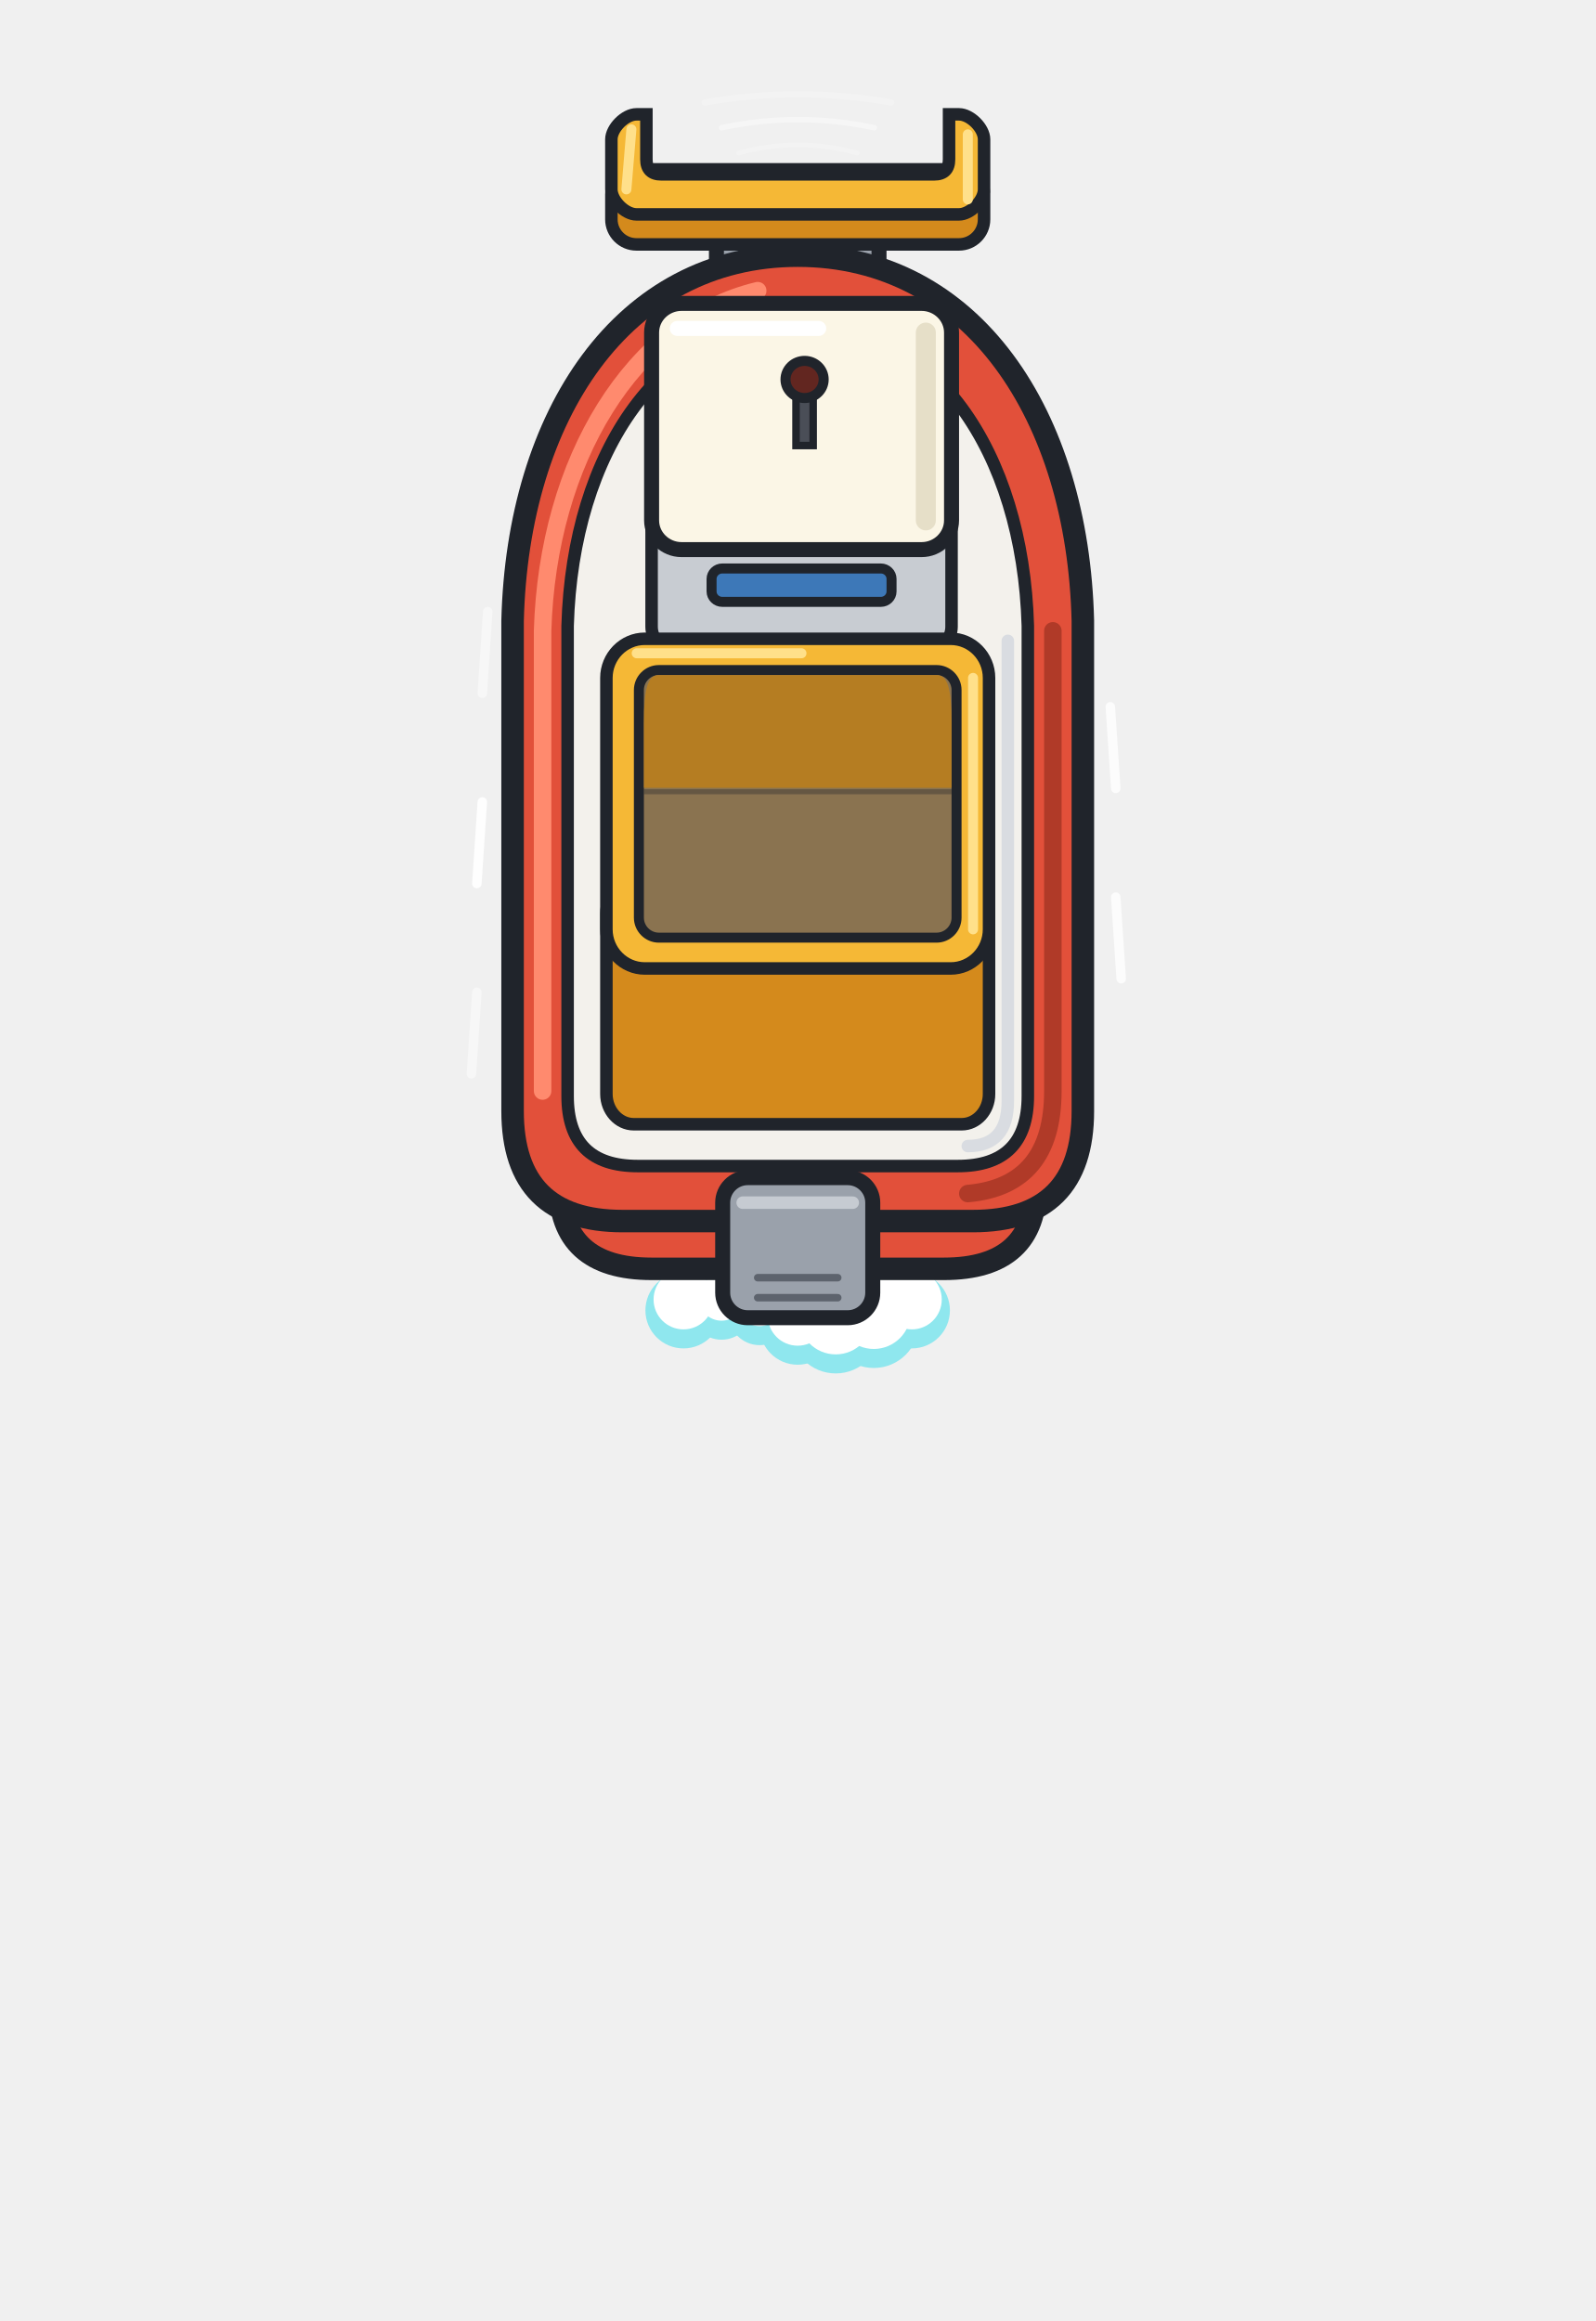
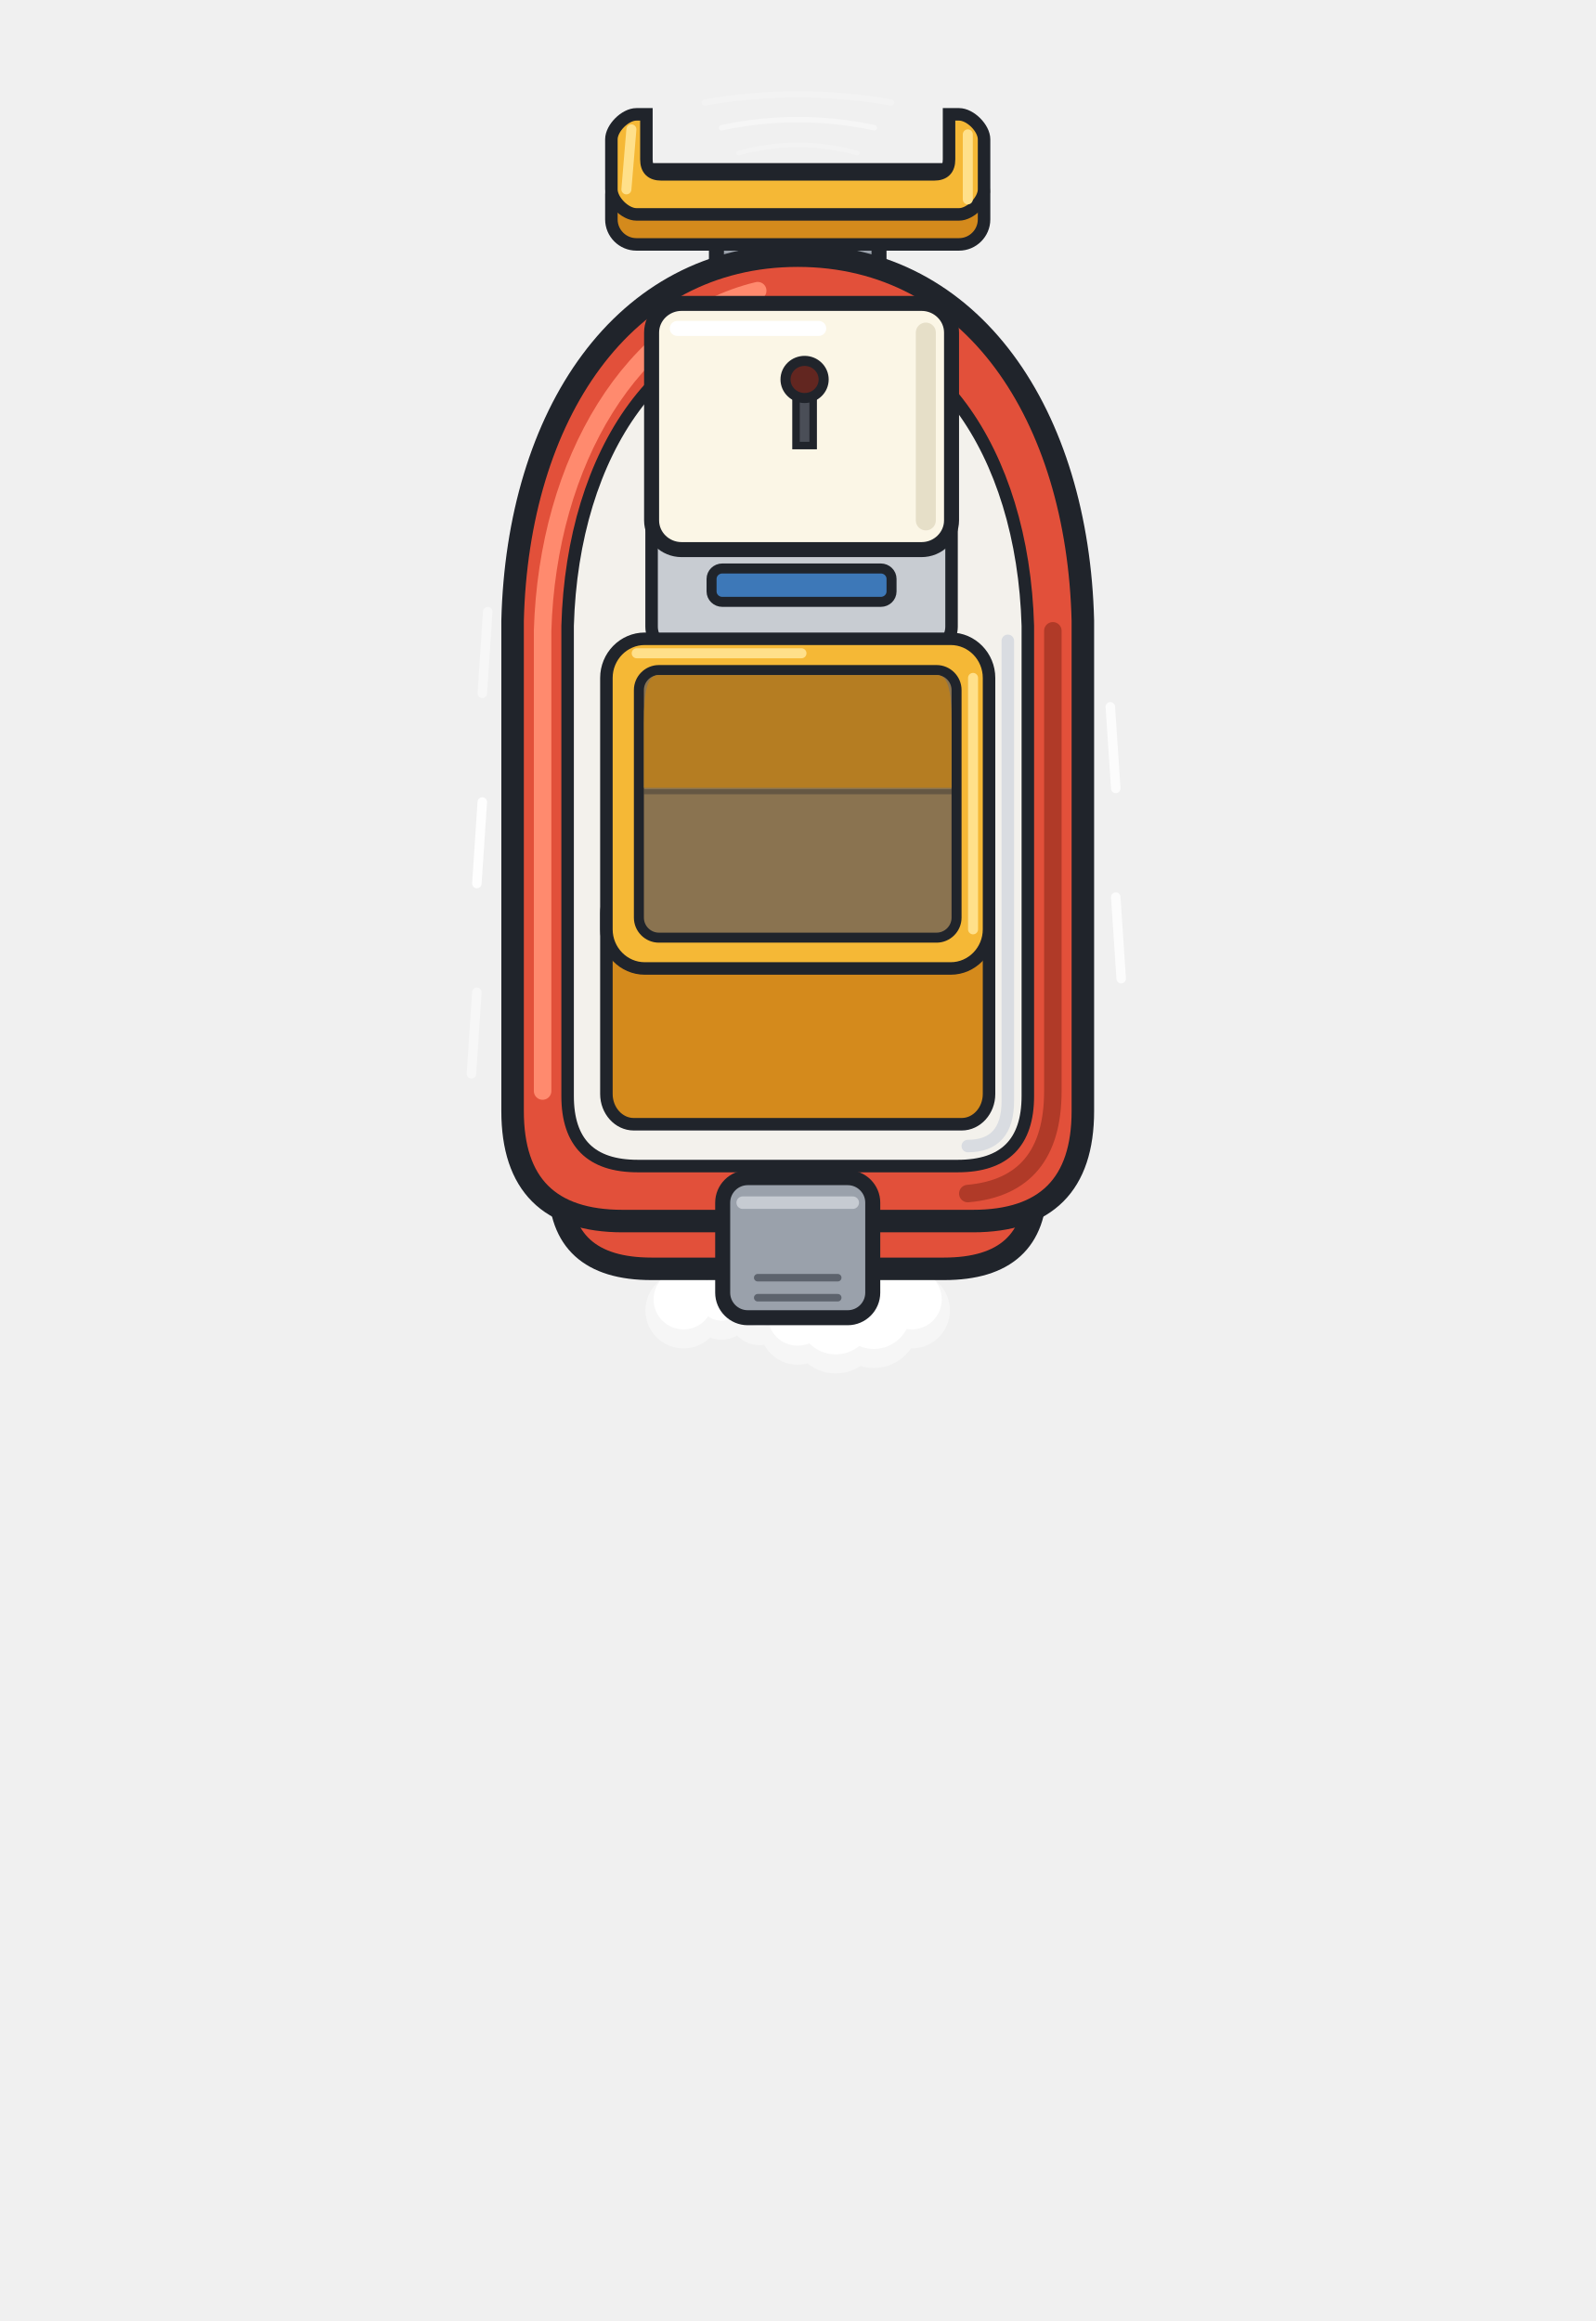
<svg xmlns="http://www.w3.org/2000/svg" viewBox="0 0 586.828 853.758">
  <defs>
    <style>
      .cls-1{fill:#e2503a;stroke:#20242b;stroke-width:8.28;stroke-miterlimit:10}
      .cls-2{fill:none;stroke:#ff8a6e;stroke-width:6.44;stroke-linecap:round}
      .cls-3{fill:none;stroke:#b03a28;stroke-width:6.44;stroke-linecap:round}
      .cls-4{fill:#f3f1ec;stroke:#20242b;stroke-width:4.60;stroke-miterlimit:10}
      .cls-5{fill:none;stroke:#d9dce1;stroke-width:4.60;stroke-linecap:round}
      .cls-6{fill:#9aa1ab;stroke:#20242b;stroke-width:5.52;stroke-miterlimit:10}
      .cls-7{fill:none;stroke:#c6cbd2;stroke-width:4.60;stroke-linecap:round}
      .cls-8{fill:none;stroke:#5d636d;stroke-width:2.76;stroke-linecap:round}
      .cls-9{fill:#c8ccd2;stroke:#20242b;stroke-width:4.60;stroke-miterlimit:10}
      .cls-10{fill:#3d78b8;stroke:#20242b;stroke-width:3.68;stroke-miterlimit:10}
      .cls-11{fill:#fbf6e6;stroke:#20242b;stroke-width:5.52;stroke-miterlimit:10}
      .cls-12{fill:none;stroke:#ffffff;stroke-width:5.52;stroke-linecap:round}
      .cls-13{fill:none;stroke:#e6dfc8;stroke-width:7.36;stroke-linecap:round}
      .cls-14{fill:#4a4e57;stroke:#20242b;stroke-width:2.76;stroke-miterlimit:10}
      .cls-15{fill:#ffb02e;stroke:#20242b;stroke-width:3.68;stroke-miterlimit:10}
      .cls-16{fill:#d48a1c;stroke:#20242b;stroke-width:4.60;stroke-miterlimit:10}
      .cls-17{fill:#f5b836;stroke:#20242b;stroke-width:4.60;stroke-miterlimit:10}
      .cls-18{fill:none;stroke:#ffe08a;stroke-width:3.68;stroke-linecap:round}
      .cls-19{fill:#8a7350;stroke:#20242b;stroke-width:3.68;stroke-miterlimit:10}
      .cls-20{fill:#b57d22}
      .cls-21{fill:none;stroke:#20242b;stroke-opacity:0.35;stroke-width:1.84}
    </style>
  </defs>
  <g id="Asset_15" data-name="Asset 15">
    <g>
      <g id="coletor">
        <g>
          <path d="M259.2 37.7 Q293.5 31.7 327.8 37.7" fill="none" stroke="#ffffff" stroke-opacity="0.20" stroke-width="2.3" stroke-linecap="round" />
          <path d="M265.4 47.0 Q293.5 41.0 321.6 47.0" fill="none" stroke="#ffffff" stroke-opacity="0.40" stroke-width="2.0" stroke-linecap="round" />
          <path d="M271.7 56.3 Q293.5 50.3 315.3 56.3" fill="none" stroke="#ffffff" stroke-opacity="0.20" stroke-width="1.7" stroke-linecap="round" />
          <path d="M179.4 225.0 L177.4 255.0" fill="none" stroke="#ffffff" stroke-opacity="0.45" stroke-width="3.5" stroke-linecap="round" />
          <path d="M177.4 295.0 L175.4 325.0" fill="none" stroke="#ffffff" stroke-opacity="0.90" stroke-width="3.5" stroke-linecap="round" />
          <path d="M175.4 365.0 L173.4 395.0" fill="none" stroke="#ffffff" stroke-opacity="0.45" stroke-width="3.5" stroke-linecap="round" />
          <path d="M408.4 260.0 L410.4 290.0" fill="none" stroke="#ffffff" stroke-opacity="0.78" stroke-width="3.5" stroke-linecap="round" />
          <path d="M410.4 330.0 L412.4 360.0" fill="none" stroke="#ffffff" stroke-opacity="0.78" stroke-width="3.5" stroke-linecap="round" />
          <path d="M406.4 190.0 L408.4 220.0" fill="none" stroke="#ffffff" stroke-opacity="0.00" stroke-width="3.5" stroke-linecap="round" />
-           <circle cx="251.4" cy="482.0" r="14.0" fill="#8fe7ee" />
-           <circle cx="265.4" cy="481.4" r="11.4" fill="#8fe7ee" />
-           <circle cx="279.4" cy="483.4" r="11.4" fill="#8fe7ee" />
-           <circle cx="293.4" cy="488.0" r="14.0" fill="#8fe7ee" />
-           <circle cx="307.4" cy="488.6" r="16.6" fill="#8fe7ee" />
-           <circle cx="321.4" cy="486.6" r="16.6" fill="#8fe7ee" />
-           <circle cx="335.4" cy="482.0" r="14.0" fill="#8fe7ee" />
+           <path d="M237.4 482.0 a14.0 14.0 0 1 0 28.0 0 a14.0 14.0 0 1 0 -28.0 0 Z M254.0 481.4 a11.4 11.4 0 1 0 22.8 0 a11.4 11.4 0 1 0 -22.8 0 Z M268.0 483.4 a11.4 11.4 0 1 0 22.8 0 a11.4 11.4 0 1 0 -22.8 0 Z M279.4 488.0 a14.0 14.0 0 1 0 28.0 0 a14.0 14.0 0 1 0 -28.0 0 Z M290.8 488.6 a16.6 16.6 0 1 0 33.2 0 a16.6 16.6 0 1 0 -33.2 0 Z M304.8 486.6 a16.6 16.6 0 1 0 33.2 0 a16.6 16.6 0 1 0 -33.2 0 Z M321.4 482.0 a14.0 14.0 0 1 0 28.0 0 a14.0 14.0 0 1 0 -28.0 0 Z" fill="#ffffff" fill-opacity="0.40" />
          <circle cx="251.4" cy="478.0" r="11.0" fill="#ffffff" />
          <circle cx="265.4" cy="477.4" r="8.4" fill="#ffffff" />
          <circle cx="279.4" cy="479.4" r="8.4" fill="#ffffff" />
          <circle cx="293.4" cy="484.0" r="11.0" fill="#ffffff" />
          <circle cx="307.4" cy="484.6" r="13.6" fill="#ffffff" />
          <circle cx="321.4" cy="482.6" r="13.6" fill="#ffffff" />
          <circle cx="335.4" cy="478.0" r="11.0" fill="#ffffff" />
        </g>
        <path d="M267.20 77.02 L272.72 77.02 C274.74 77.02 276.40 78.68 276.40 80.70 L276.40 110.14 C276.40 112.16 274.74 113.82 272.72 113.82 L267.20 113.82 C265.18 113.82 263.52 112.16 263.52 110.14 L263.52 80.70 C263.52 78.68 265.18 77.02 267.20 77.02 Z" class="cls-6" />
        <path d="M314.12 77.02 L319.64 77.02 C321.66 77.02 323.32 78.68 323.32 80.70 L323.32 110.14 C323.32 112.16 321.66 113.82 319.64 113.82 L314.12 113.82 C312.10 113.82 310.44 112.16 310.44 110.14 L310.44 80.70 C310.44 78.68 312.10 77.02 314.12 77.02 Z" class="cls-6" />
        <path d="M234.08 62.30 L352.76 62.30 C357.82 62.30 361.96 66.44 361.96 71.50 L361.96 80.70 C361.96 85.76 357.82 89.90 352.76 89.90 L234.08 89.90 C229.02 89.90 224.88 85.76 224.88 80.70 L224.88 71.50 C224.88 66.44 229.02 62.30 234.08 62.30 Z" class="cls-16" />
        <path d="M234.08 42.06 L237.76 42.06 L237.76 58.62 Q237.76 64.14 243.28 64.14 L343.56 64.14 Q349.08 64.14 349.08 58.62 L349.08 42.06 L352.76 42.06 C356.90 42.06 361.96 47.12 361.96 51.26 L361.96 69.66 C361.96 73.80 356.90 78.86 352.76 78.86 L234.08 78.86 C229.94 78.86 224.88 73.80 224.88 69.66 L224.88 51.26 C224.88 47.12 229.94 42.06 234.08 42.06 Z" class="cls-17" />
        <path d="M230.40 69.66 L232.24 47.58" class="cls-18" />
        <path d="M355.98 49.42 L355.98 73.34" class="cls-18" />
      </g>
      <path d="M293.42 195.72 C347.20 195.72 379.47 240.66 381.01 298.23 L381.01 435.84 C381.01 456.44 369.74 466.73 347.20 466.73 L239.64 466.73 C217.10 466.73 205.83 456.44 205.83 435.84 L205.83 298.23 C207.37 240.66 239.64 195.72 293.42 195.72 Z" class="cls-1" />
      <path d="M293.42 94.04 C357.82 94.04 396.46 152.92 398.30 228.36 L398.30 408.68 C398.30 435.67 384.81 449.16 357.82 449.16 L229.02 449.16 C202.03 449.16 188.54 435.67 188.54 408.68 L188.54 228.36 C190.38 152.92 229.02 94.04 293.42 94.04 Z" class="cls-1" />
      <path d="M199.58 401.32 L199.58 232.04 C201.42 169.48 232.70 117.96 278.70 106.92" class="cls-2" />
      <path d="M387.26 232.04 L387.26 401.32 C387.26 424.63 376.83 437.20 355.98 439.04" class="cls-3" />
      <path d="M293.42 117.96 C343.10 117.96 376.22 165.80 378.06 230.20 L378.06 403.16 C378.06 420.33 369.47 428.92 352.30 428.92 L234.54 428.92 C217.37 428.92 208.78 420.33 208.78 403.16 L208.78 230.20 C210.62 165.80 243.74 117.96 293.42 117.96 Z" class="cls-4" />
      <path d="M370.70 235.72 L370.70 405.00 C370.70 416.04 365.79 421.56 355.98 421.56" class="cls-5" />
      <g>
        <path d="M275.02 433.19 L311.82 433.19 C316.88 433.19 321.02 437.33 321.02 442.39 L321.02 475.51 C321.02 480.57 316.88 484.71 311.82 484.71 L275.02 484.71 C269.96 484.71 265.82 480.57 265.82 475.51 L265.82 442.39 C265.82 437.33 269.96 433.19 275.02 433.19 Z" class="cls-6" />
        <path d="M273.18 442.39 L313.66 442.39" class="cls-7" />
        <path d="M278.70 469.99 L308.14 469.99 M278.70 477.35 L308.14 477.35" class="cls-8" />
      </g>
      <g>
        <path d="M247.55 186.44 L342.12 186.44 C346.45 186.44 350.00 190.18 350.00 194.76 L350.00 230.53 C350.00 235.10 346.45 238.85 342.12 238.85 L247.55 238.85 C243.21 238.85 239.67 235.10 239.67 230.53 L239.67 194.76 C239.67 190.18 243.21 186.44 247.55 186.44 Z" class="cls-9" />
        <path d="M265.67 209.11 L323.99 209.11 C326.16 209.11 327.93 210.84 327.93 212.95 L327.93 217.56 C327.93 219.67 326.16 221.39 323.99 221.39 L265.67 221.39 C263.51 221.39 261.73 219.67 261.73 217.56 L261.73 212.95 C261.73 210.84 263.51 209.11 265.67 209.11 Z" class="cls-10" />
        <path d="M250.70 111.60 L338.97 111.60 C345.03 111.60 350.00 116.43 350.00 122.34 L350.00 191.42 C350.00 197.33 345.03 202.17 338.97 202.17 L250.70 202.17 C244.63 202.17 239.67 197.33 239.67 191.42 L239.67 122.34 C239.67 116.43 244.63 111.60 250.70 111.60 Z" class="cls-11" />
        <path d="M249.12 120.81 L301.14 120.81" class="cls-12" />
        <path d="M340.54 122.34 L340.54 191.42" class="cls-13" />
        <path d="M292.79 144.33 L299.10 144.33 L299.10 163.89 L292.79 163.89 Z" class="cls-14" />
        <path id="luz" d="M288.93 139.58 C288.93 135.81 292.07 132.75 295.95 132.75 C299.82 132.75 302.96 135.81 302.96 139.58 C302.96 143.35 299.82 146.41 295.95 146.41 C292.07 146.41 288.93 143.35 288.93 139.58 Z" fill="#622620" stroke="#20242b" stroke-width="3.7" />
      </g>
      <path d="M233.10 324.80 L353.74 324.80 C359.26 324.80 363.79 329.81 363.79 335.94 L363.79 402.41 C363.79 408.53 359.26 413.54 353.74 413.54 L233.10 413.54 C227.58 413.54 223.05 408.53 223.05 402.41 L223.05 335.94 C223.05 329.81 227.58 324.80 233.10 324.80 Z" class="cls-16" />
      <path d="M237.13 234.97 L349.71 234.97 C357.45 234.97 363.79 241.44 363.79 249.36 L363.79 341.85 C363.79 349.77 357.45 356.24 349.71 356.24 L237.13 356.24 C229.39 356.24 223.05 349.77 223.05 341.85 L223.05 249.36 C223.05 241.44 229.39 234.97 237.13 234.97 Z" class="cls-17" />
      <path d="M234.19 240.30 L294.80 240.30" class="cls-18" />
      <path d="M357.91 249.36 L357.91 341.85" class="cls-18" />
      <path id="cacamba" d="M242.36 246.47 L344.48 246.47 C348.53 246.47 351.84 249.78 351.84 253.83 L351.84 337.55 C351.84 341.59 348.53 344.91 344.48 344.91 L242.36 344.91 C238.31 344.91 235.00 341.59 235.00 337.55 L235.00 253.83 C235.00 249.78 238.31 246.47 242.36 246.47 Z" class="cls-19" />
      <path id="cacamba_parede" d="M242.36 248.31 L344.48 248.31 C348.53 248.31 350.00 253.05 350.00 266.08 L350.00 289.78 L236.84 289.78 L236.84 266.08 C236.84 253.05 238.31 248.31 242.36 248.31 Z" class="cls-20" />
      <path d="M236.84 291.24 L350.00 291.24" class="cls-21" />
    </g>
  </g>
</svg>
